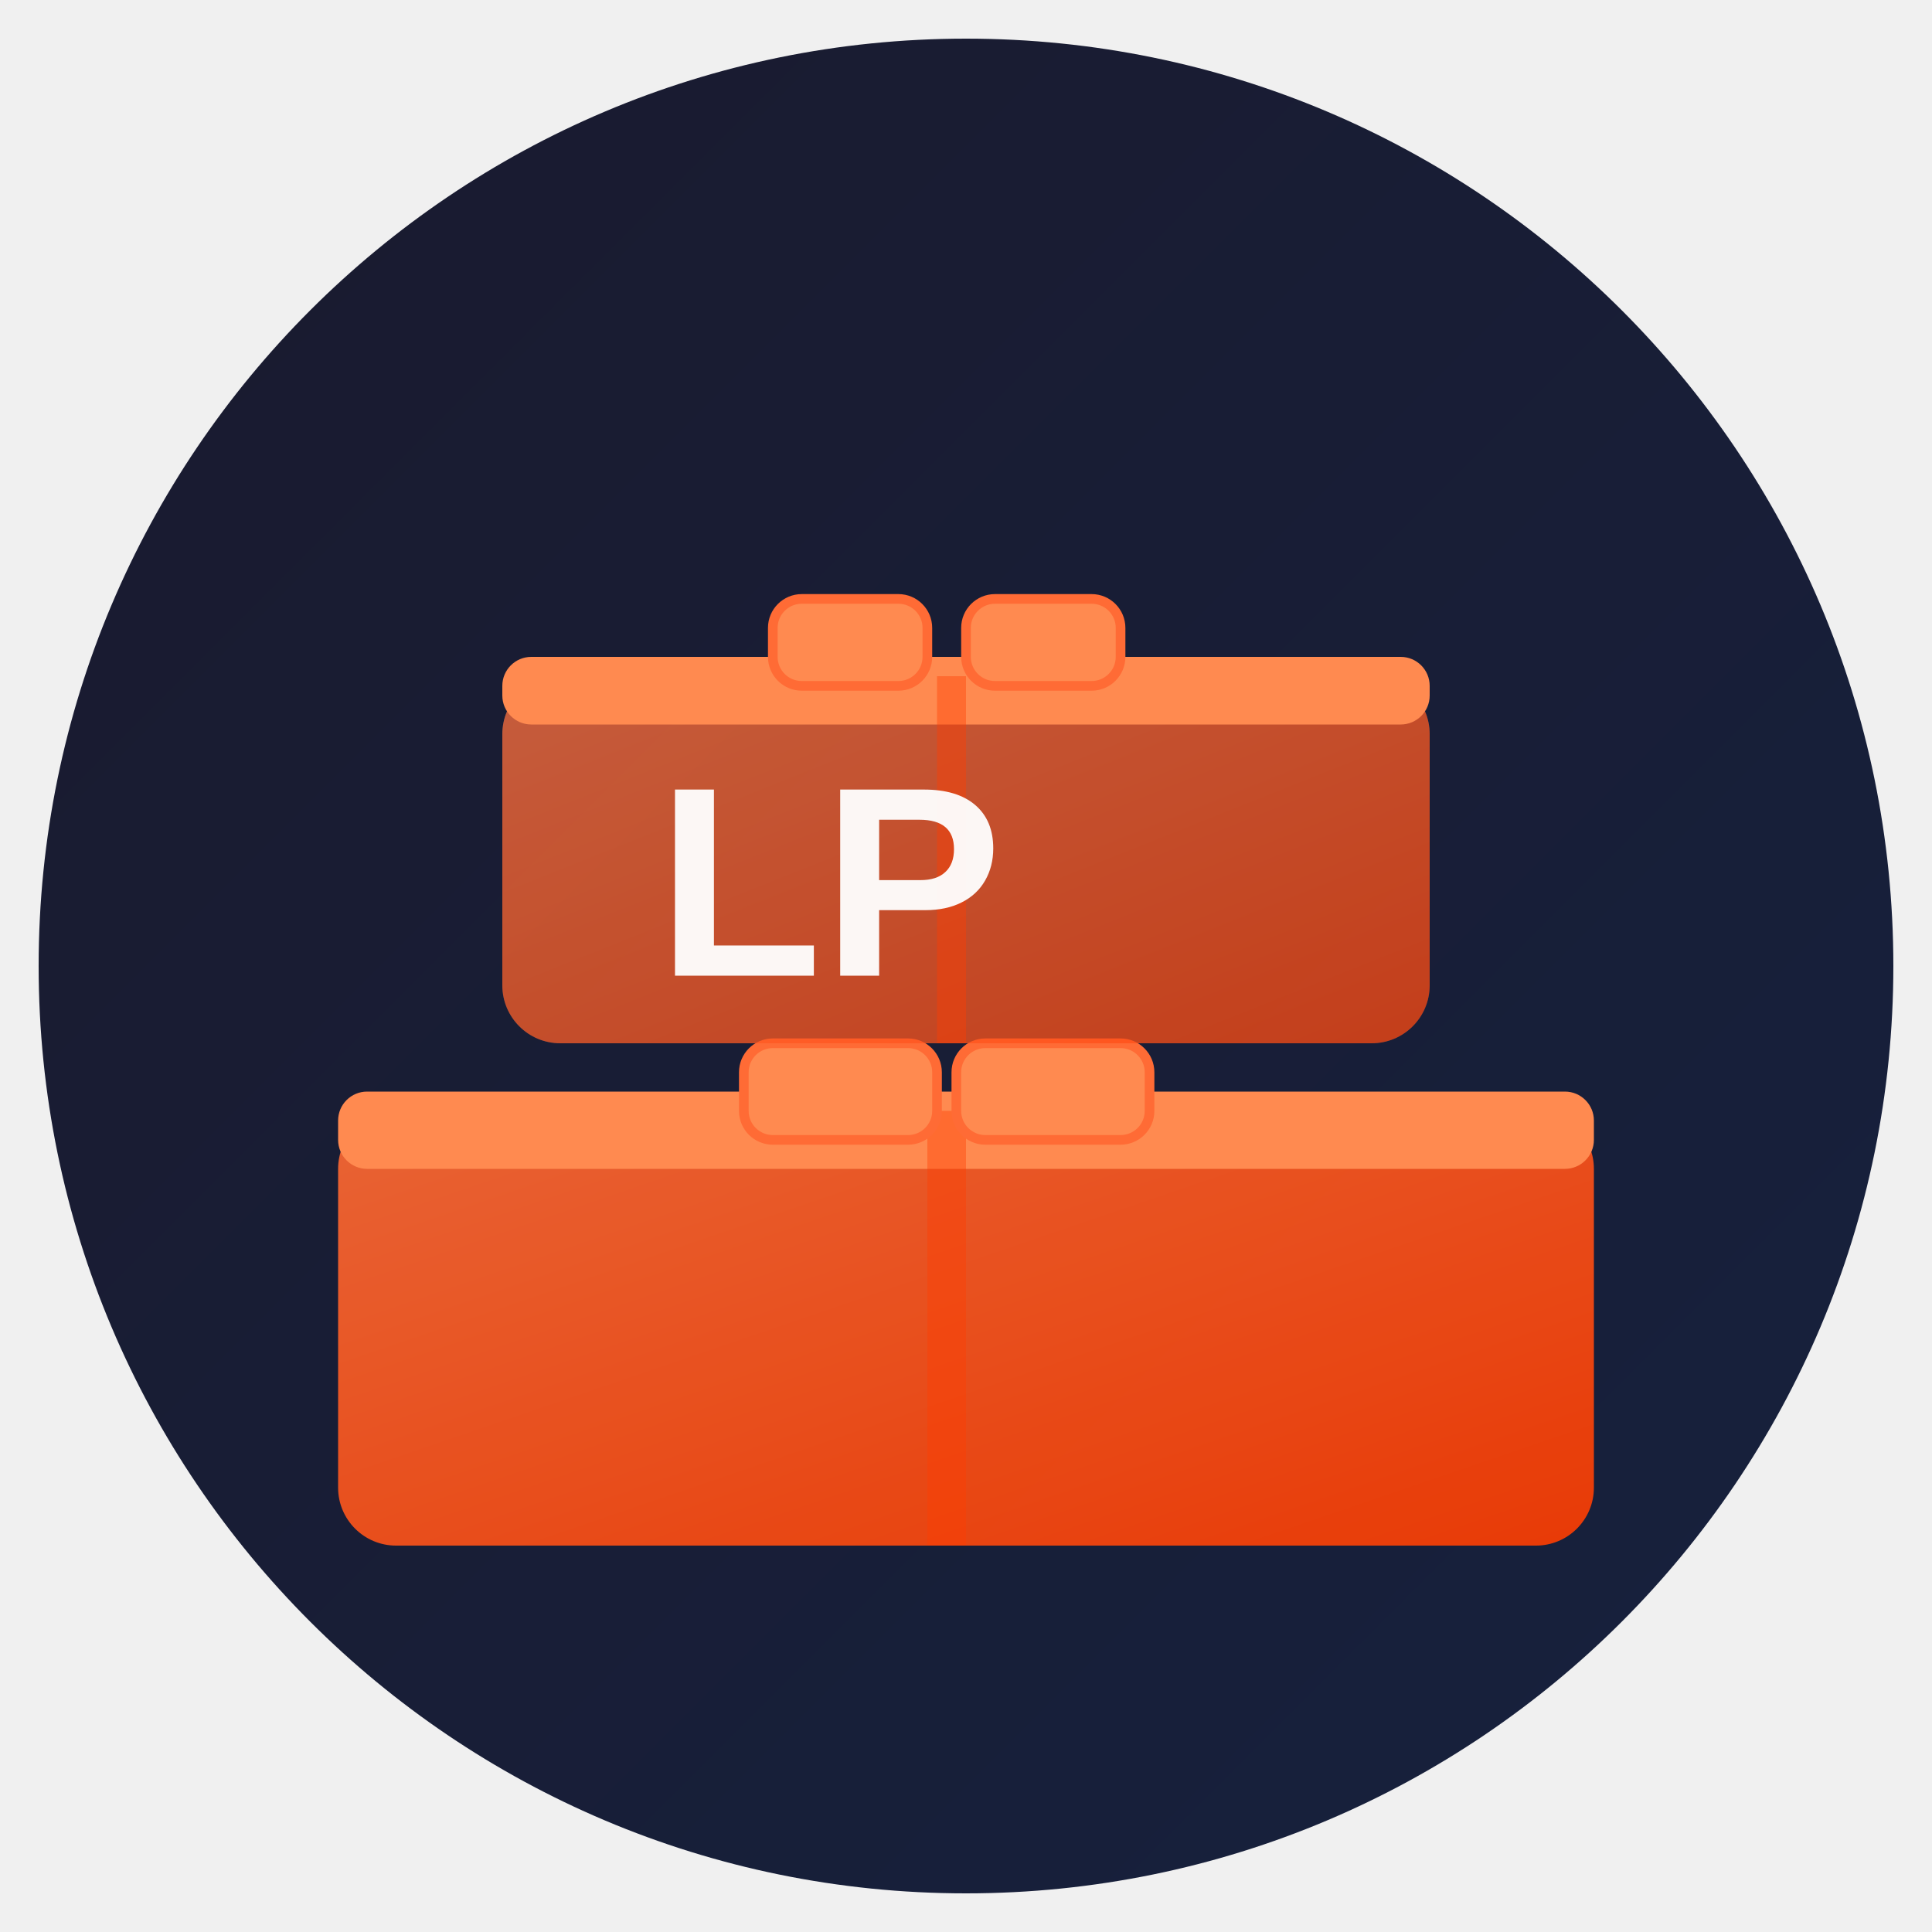
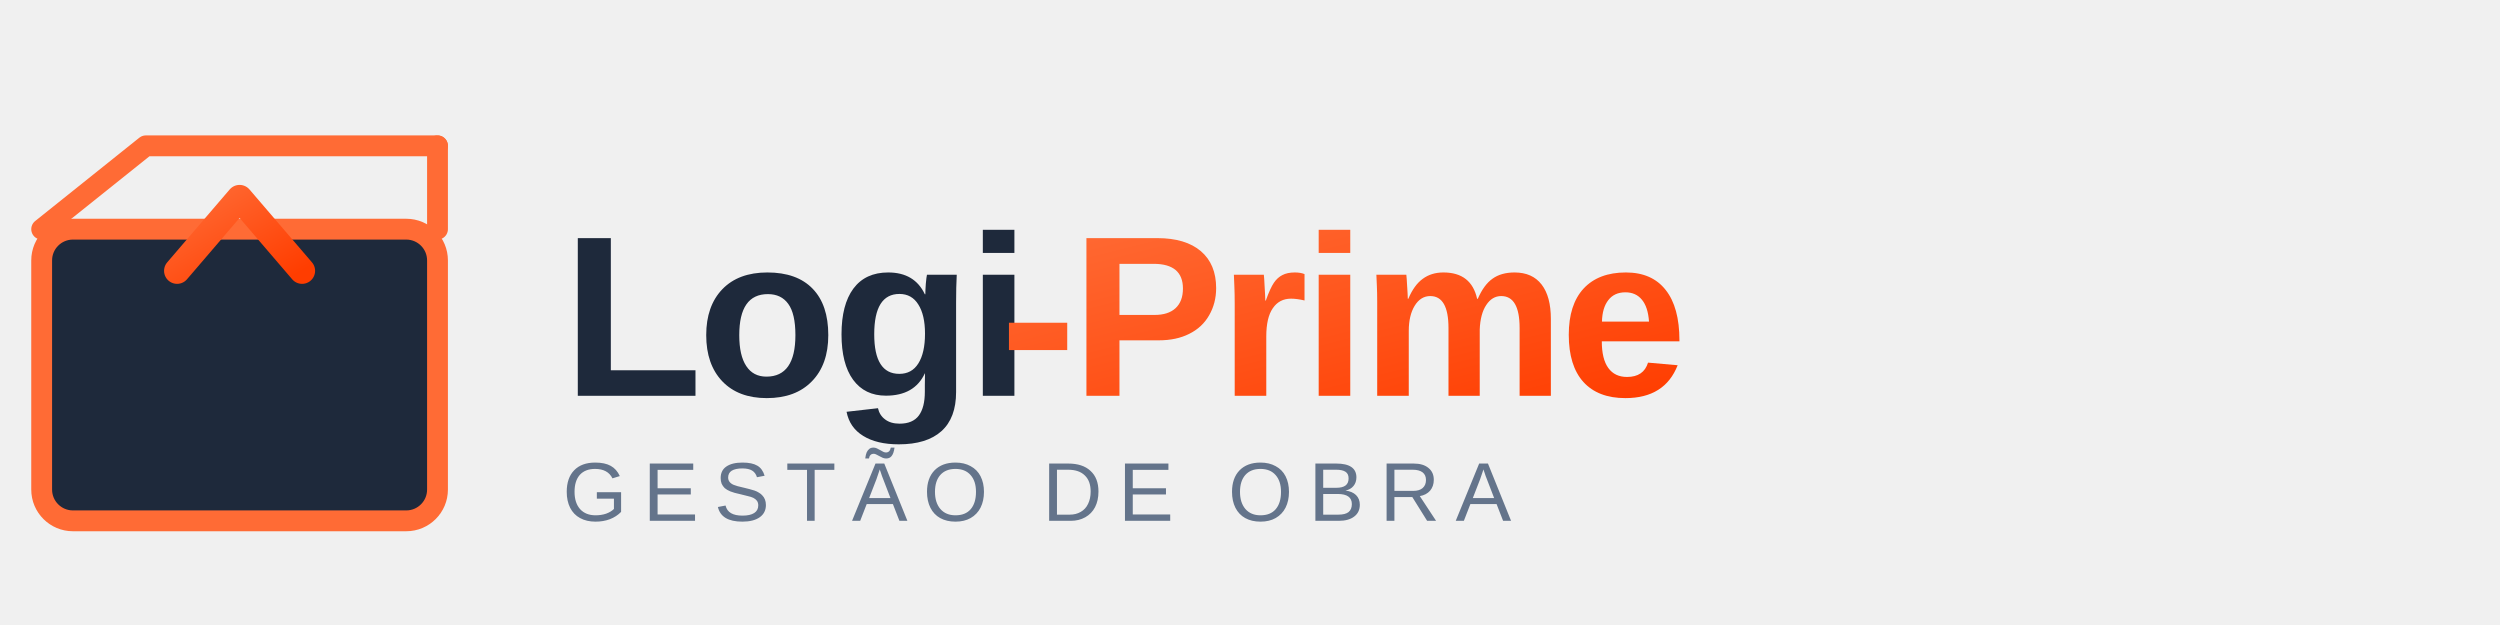
- <svg xmlns="http://www.w3.org/2000/svg" viewBox="0 0 200 200" fill="none">
+ <svg xmlns="http://www.w3.org/2000/svg" viewBox="0 0 240 60" fill="none">
  <defs>
-     <linearGradient id="grad" x1="0%" y1="0%" x2="100%" y2="100%">
-       <stop offset="0%" style="stop-color:#ff6b35;stop-opacity:1" />
-       <stop offset="100%" style="stop-color:#ff3d00;stop-opacity:1" />
-     </linearGradient>
-     <linearGradient id="grad2" x1="0%" y1="0%" x2="100%" y2="100%">
-       <stop offset="0%" style="stop-color:#1a1a2e;stop-opacity:1" />
-       <stop offset="100%" style="stop-color:#16213e;stop-opacity:1" />
+     <linearGradient id="gOrange" x1="0" y1="0" x2="1" y2="1">
+       <stop offset="0%" stop-color="#ff6b35" />
+       <stop offset="100%" stop-color="#ff3d00" />
    </linearGradient>
  </defs>
-   <circle cx="100" cy="100" r="96" fill="url(#grad2)" />
-   <rect x="35" y="115" width="130" height="45" rx="6" fill="url(#grad)" opacity="0.9" />
-   <rect x="35" y="113" width="130" height="8" rx="3" fill="#ff8a50" />
-   <rect x="96" y="115" width="4" height="45" fill="#ff3d00" opacity="0.4" />
-   <rect x="77" y="108" width="20" height="10" rx="3" fill="#ff8a50" stroke="#ff6b35" stroke-width="1" />
-   <rect x="99" y="108" width="20" height="10" rx="3" fill="#ff8a50" stroke="#ff6b35" stroke-width="1" />
-   <rect x="52" y="70" width="96" height="38" rx="6" fill="white" opacity="0.15" />
-   <rect x="52" y="70" width="96" height="38" rx="6" fill="url(#grad)" opacity="0.7" />
-   <rect x="52" y="68" width="96" height="7" rx="3" fill="#ff8a50" />
-   <rect x="97" y="70" width="3" height="38" fill="#ff3d00" opacity="0.4" />
-   <rect x="80" y="62" width="16" height="9" rx="3" fill="#ff8a50" stroke="#ff6b35" stroke-width="1" />
-   <rect x="100" y="62" width="16" height="9" rx="3" fill="#ff8a50" stroke="#ff6b35" stroke-width="1" />
-   <text x="68" y="101" font-family="'Segoe UI',Arial,sans-serif" font-size="28" font-weight="800" fill="white" opacity="0.95">LP</text>
+   <rect x="4" y="22" width="38" height="28" rx="3" fill="#1e293b" stroke="#ff6b35" stroke-width="2" />
+   <path d="M4 22 L14 14 L42 14" stroke="#ff6b35" stroke-width="2" stroke-linecap="round" stroke-linejoin="round" fill="none" />
+   <path d="M42 22 L42 14" stroke="#ff6b35" stroke-width="2" stroke-linecap="round" />
+   <path d="M23 36 L23 20" stroke="url(#gOrange)" stroke-width="2.5" stroke-linecap="round" />
+   <path d="M17 26 L23 19 L29 26" stroke="url(#gOrange)" stroke-width="2.5" stroke-linecap="round" stroke-linejoin="round" fill="none" />
+   <text x="54" y="38" font-family="'Segoe UI',Arial,sans-serif" font-size="22" font-weight="700" fill="#1e293b" letter-spacing="-0.5">Logi</text>
+   <text x="96" y="38" font-family="'Segoe UI',Arial,sans-serif" font-size="22" font-weight="700" fill="url(#gOrange)" letter-spacing="-0.5">-Prime</text>
+   <text x="54" y="50" font-family="'Segoe UI',Arial,sans-serif" font-size="8" font-weight="400" fill="#64748b" letter-spacing="1.5">GESTÃO DE OBRA</text>
</svg>
